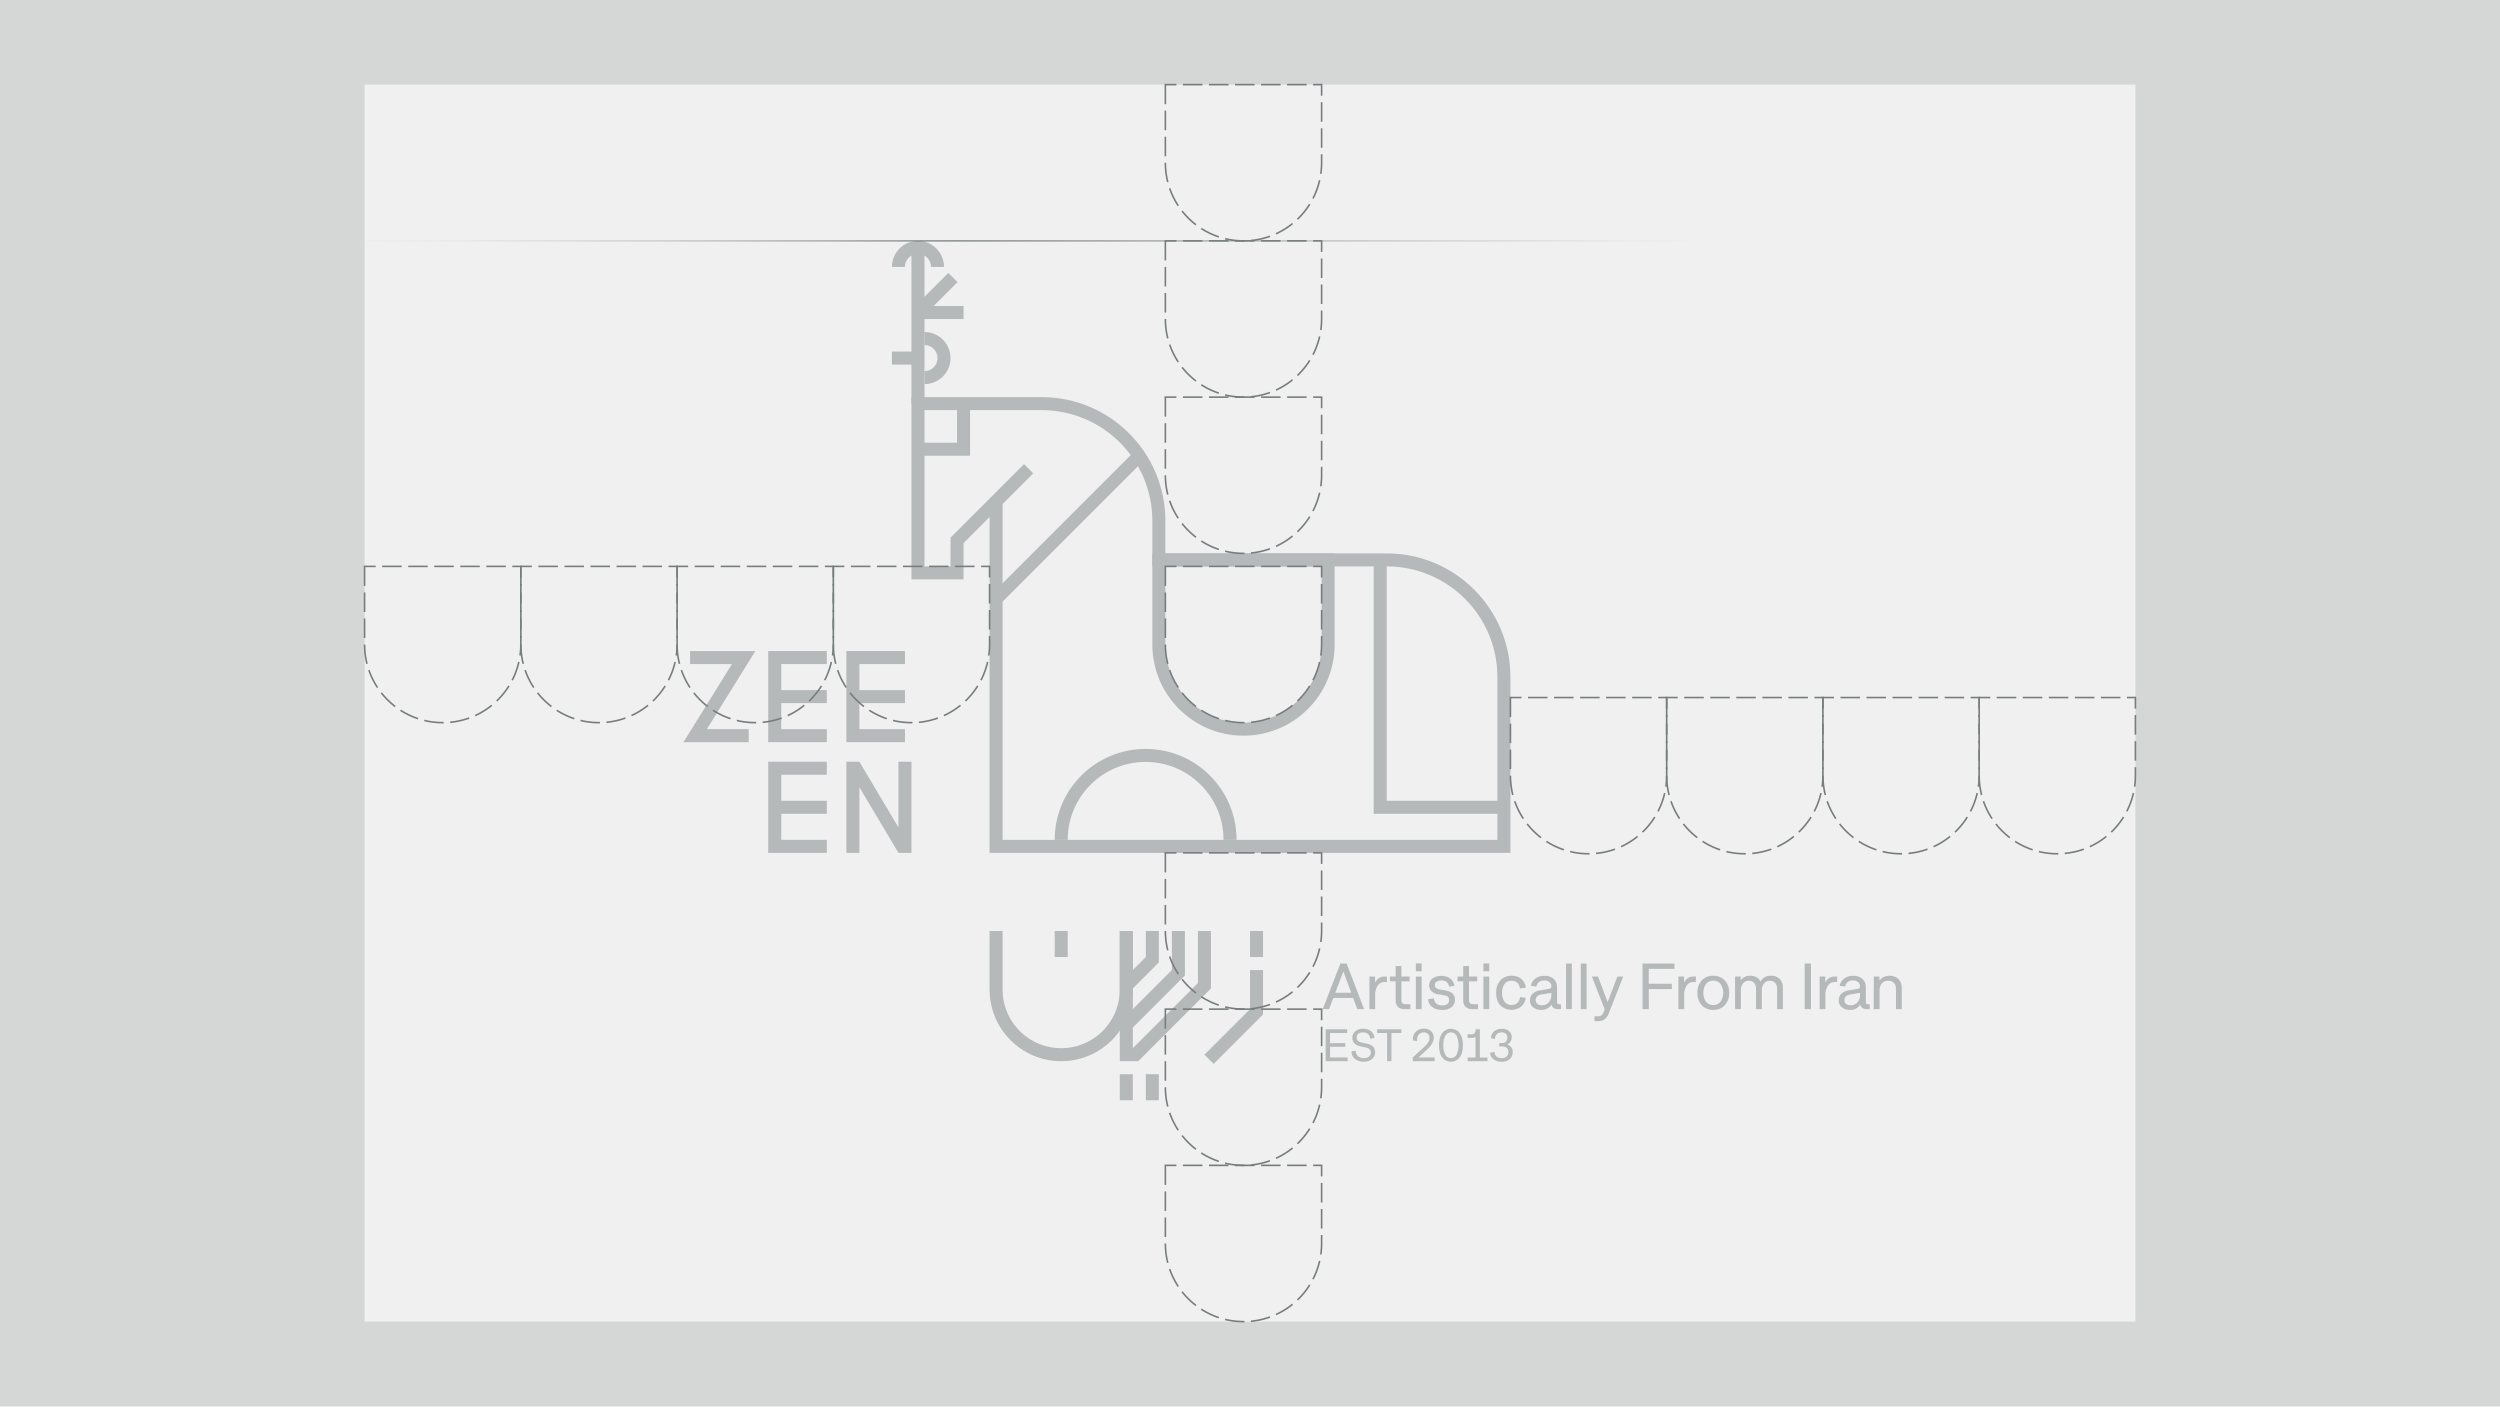
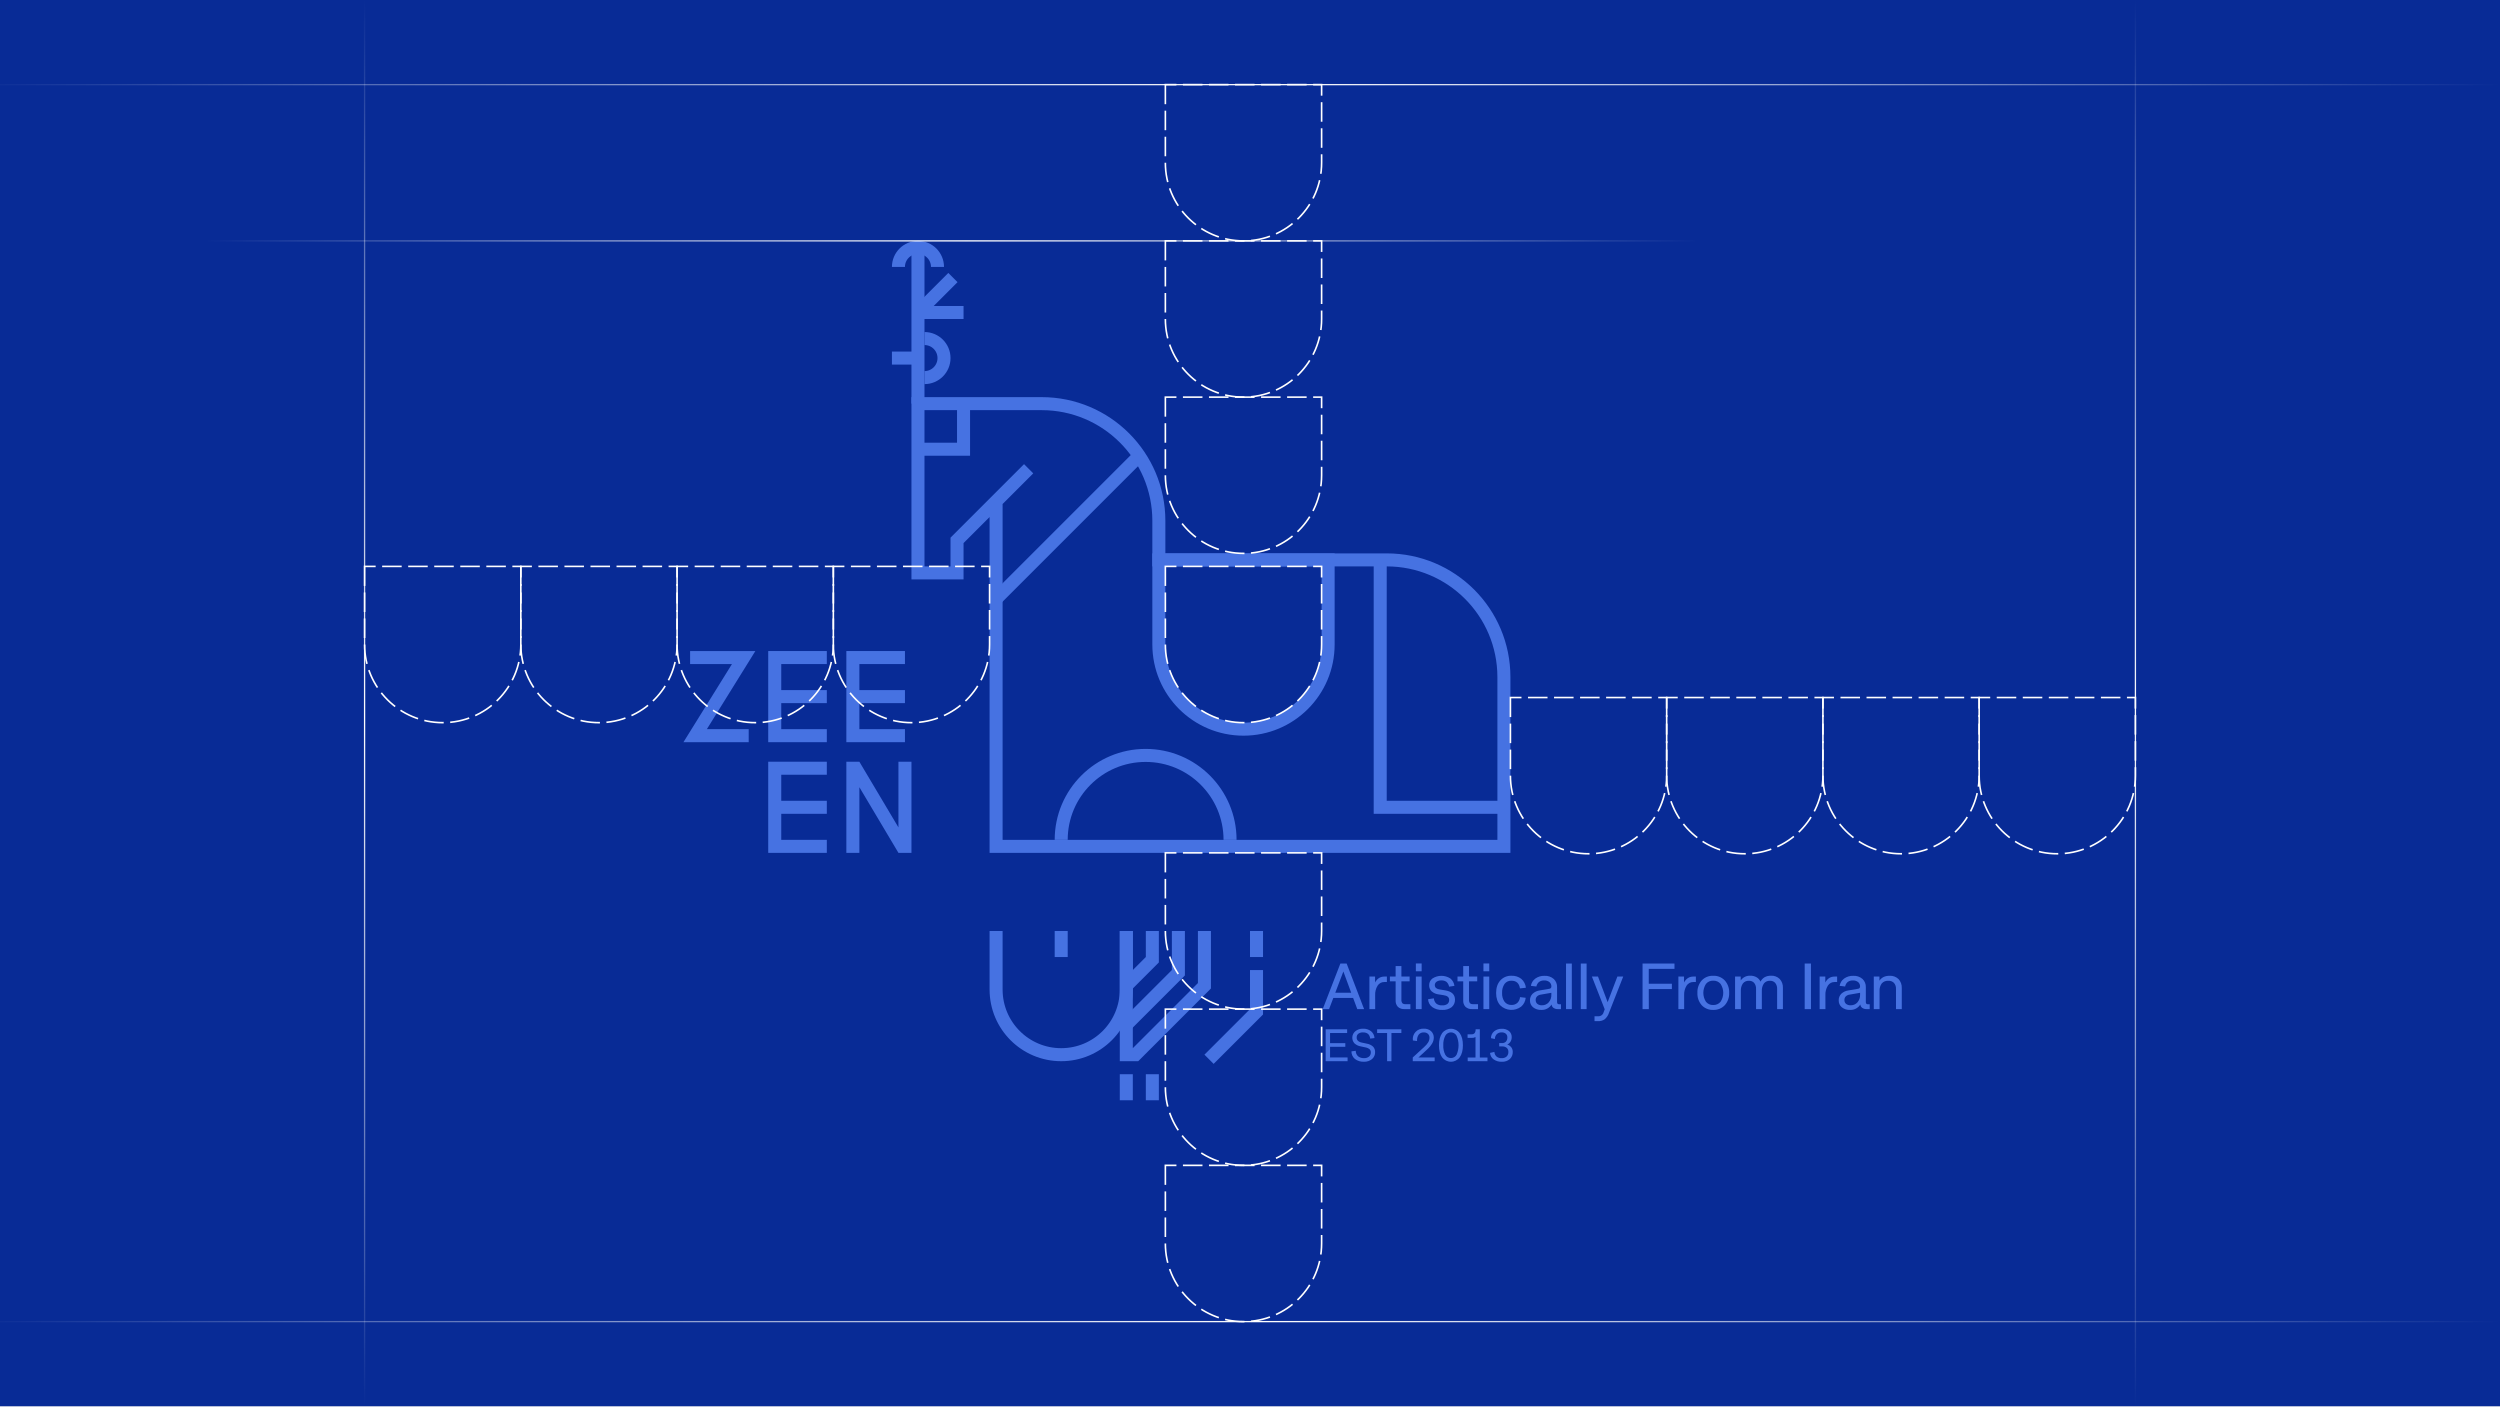
- <svg xmlns="http://www.w3.org/2000/svg" viewBox="0 0 1920 1080">
+ <svg xmlns="http://www.w3.org/2000/svg" xmlns:xlink="http://www.w3.org/1999/xlink" viewBox="0 0 1920 1080">
  <defs>
-     <style>.cls-1,.cls-2,.cls-4,.cls-6{fill:none;stroke-miterlimit:10;}.cls-1,.cls-2{stroke:#b5b9ba;}.cls-1{stroke-width:10px;}.cls-2{stroke-width:10px;}.cls-3{fill:#b5b9ba;}.cls-4{stroke:url(#linear-gradient);}.cls-5{fill:#d5d7d7;}.cls-6{stroke:#777d7e;stroke-width:1.25px;stroke-dasharray:15 5;}</style>
+     <style>.cls-1{fill:#082b96;}.cls-10,.cls-2,.cls-3,.cls-5,.cls-6,.cls-7,.cls-8,.cls-9{fill:none;stroke-miterlimit:10;}.cls-2,.cls-3{stroke:#4672e2;}.cls-2{stroke-width:10px;}.cls-3{stroke-width:10px;}.cls-4{fill:#4672e2;}.cls-5{stroke:url(#linear-gradient);}.cls-6{stroke:url(#linear-gradient-2);}.cls-7{stroke:url(#linear-gradient-3);}.cls-8{stroke:url(#linear-gradient-4);}.cls-9{stroke:url(#linear-gradient-5);}.cls-10{stroke:#fff;stroke-width:1.25px;stroke-dasharray:15 5;}</style>
    <linearGradient id="linear-gradient" x1="158.31" y1="185" x2="1303.16" y2="185" gradientUnits="userSpaceOnUse">
      <stop offset="0" stop-color="#fff" stop-opacity="0" />
-       <stop offset="0.5" stop-color="#777d7e" />
-       <stop offset="1" stop-color="#969b9c" stop-opacity="0" />
+       <stop offset="0.51" stop-color="#fff" />
+       <stop offset="1" stop-color="#fff" stop-opacity="0" />
    </linearGradient>
+     <linearGradient id="linear-gradient-2" x1="-21.15" y1="65" x2="1920" y2="65" xlink:href="#linear-gradient" />
+     <linearGradient id="linear-gradient-3" x1="-65.57" y1="-604.43" x2="1014.43" y2="-604.43" gradientTransform="translate(-324.43 65.57) rotate(90)" xlink:href="#linear-gradient" />
+     <linearGradient id="linear-gradient-4" x1="-65.57" y1="-1964.43" x2="1014.43" y2="-1964.43" gradientTransform="translate(-324.43 65.57) rotate(90)" xlink:href="#linear-gradient" />
+     <linearGradient id="linear-gradient-5" x1="-21.15" y1="1015" x2="1920" y2="1015" xlink:href="#linear-gradient" />
  </defs>
+   <g id="Background">
+     <rect class="cls-1" width="1920" height="1080" />
+   </g>
  <g id="Graphics">
-     <line class="cls-1" x1="705" y1="310" x2="705" y2="190" />
-     <line class="cls-1" x1="705" y1="240" x2="740" y2="240" />
-     <line class="cls-1" x1="705" y1="240" x2="731.85" y2="213.15" />
-     <line class="cls-1" x1="702.19" y1="275" x2="685" y2="275" />
-     <path class="cls-1" d="M710,260a15,15,0,0,1,0,30" />
-     <path class="cls-1" d="M720,205a15,15,0,0,0-30,0" />
-     <path class="cls-1" d="M815,645a64.84,64.84,0,0,1,64.84-64.84h0A64.84,64.84,0,0,1,944.68,645" />
-     <line class="cls-1" x1="875" y1="350" x2="765" y2="460" />
-     <path class="cls-1" d="M790,360l-55,55v25H705V310h95a90,90,0,0,1,90,90v30h175a90,90,0,0,1,90,90V650H765V385" />
-     <polyline class="cls-1" points="1155 620 1060 620 1060 430" />
-     <path class="cls-1" d="M890,430h130a0,0,0,0,1,0,0v65a65,65,0,0,1-65,65h0a65,65,0,0,1-65-65V430A0,0,0,0,1,890,430Z" />
-     <polyline class="cls-1" points="740 310 740 345 705 345" />
-     <path class="cls-1" d="M765,715v45a50,50,0,0,0,50,50h0a50,50,0,0,0,50-50V715" />
-     <polyline class="cls-1" points="928.53 813.53 965 777.07 965 745" />
-     <line class="cls-1" x1="815" y1="715" x2="815" y2="735" />
-     <line class="cls-1" x1="965" y1="735" x2="965" y2="715" />
-     <line class="cls-1" x1="865" y1="825" x2="865" y2="845" />
-     <line class="cls-1" x1="885" y1="845" x2="885" y2="825" />
-     <polyline class="cls-1" points="885 715 885 737.07 865 757.07" />
-     <polyline class="cls-1" points="905 715 905 747.07 865 787.07" />
-     <polyline class="cls-1" points="865 715 865 810 872.07 810 925 757.07 925 715" />
-     <polyline class="cls-2" points="530 505 571.13 505 533.87 565 575 565" />
-     <polyline class="cls-2" points="635 565 595 565 595 505 635 505" />
-     <line class="cls-2" x1="635" y1="535" x2="595" y2="535" />
-     <polyline class="cls-2" points="695 565 655 565 655 505 695 505" />
-     <line class="cls-2" x1="695" y1="535" x2="655" y2="535" />
-     <polyline class="cls-2" points="635 650 595 650 595 590 635 590" />
-     <line class="cls-2" x1="635" y1="620" x2="595" y2="620" />
-     <polyline class="cls-2" points="695 585 695 650 692.85 650 657.15 590 655 590 655 655" />
-     <path class="cls-3" d="M1039.19,766.4H1024l-3.27,8.6h-4.88l13.55-35h4.83l13.4,35h-5.25Zm-13.69-4h12.21l-6-16.31Z" />
-     <path class="cls-3" d="M1056.15,775h-4.44V750h4.34v4.54c1.63-3,4-4.54,7.16-4.54h1.92v4.2h-2a5.92,5.92,0,0,0-5.11,2.74,12.87,12.87,0,0,0-1.9,7.41Z" />
-     <path class="cls-3" d="M1067.44,753.66V750h4.4v-8.06h4.44V750h6.3v3.66h-6.3v14a4.21,4.21,0,0,0,.69,2.76,3.13,3.13,0,0,0,2.41.78h3.81V775h-4.49a7,7,0,0,1-5.11-1.73,6.68,6.68,0,0,1-1.75-5v-14.6Z" />
-     <path class="cls-3" d="M1091.82,745.94h-4.44v-6h4.44Zm0,29.06h-4.44V750h4.44Z" />
-     <path class="cls-3" d="M1107.6,775.61a12.17,12.17,0,0,1-7.71-2.23,8,8,0,0,1-3.13-6l4.45-.65a6.09,6.09,0,0,0,1.89,4.07,6.75,6.75,0,0,0,4.5,1.32,6.3,6.3,0,0,0,4-1.07,3.83,3.83,0,0,0,1.35-3.18q0-3-4.39-3.59l-3.59-.56a9.9,9.9,0,0,1-5.48-2.37,6.18,6.18,0,0,1-1.9-4.68,6.36,6.36,0,0,1,2.57-5.23,12.67,12.67,0,0,1,13.68,0,8.66,8.66,0,0,1,3.16,5.72l-4.1.59a6.41,6.41,0,0,0-2-3.68,6.22,6.22,0,0,0-3.94-1.11,6.15,6.15,0,0,0-3.69,1,3.18,3.18,0,0,0-.43,4.82,5.73,5.73,0,0,0,3,1.14l4,.66q7.59,1.23,7.59,7.16a7.15,7.15,0,0,1-2.61,5.8A10.86,10.86,0,0,1,1107.6,775.61Z" />
-     <path class="cls-3" d="M1119.36,753.66V750h4.39v-8.06h4.45V750h6.3v3.66h-6.3v14a4.21,4.21,0,0,0,.69,2.76,3.13,3.13,0,0,0,2.41.78h3.81V775h-4.5a7,7,0,0,1-5.1-1.73,6.69,6.69,0,0,1-1.76-5v-14.6Z" />
-     <path class="cls-3" d="M1143.74,745.94h-4.45v-6h4.45Zm0,29.06h-4.45V750h4.45Z" />
-     <path class="cls-3" d="M1160.82,771.8a6.39,6.39,0,0,0,4.51-1.58,6.89,6.89,0,0,0,2.05-4.43l4.35.51a10,10,0,0,1-3.46,6.78,12.32,12.32,0,0,1-16.1-1q-3.15-3.51-3.15-9.5t3.2-9.59a11,11,0,0,1,8.6-3.61,11.42,11.42,0,0,1,7.56,2.4,10.34,10.34,0,0,1,3.5,6.8l-4.55.51q-.9-5.91-6.56-5.91a6.27,6.27,0,0,0-5.28,2.47,11.24,11.24,0,0,0-1.88,6.93,10.74,10.74,0,0,0,1.9,6.78A6.34,6.34,0,0,0,1160.82,771.8Z" />
-     <path class="cls-3" d="M1197.62,771.29h1.2V775h-2.42a5.59,5.59,0,0,1-3.3-.94,3.52,3.52,0,0,1-1.49-2.6,8.75,8.75,0,0,1-7.91,4.15,9.35,9.35,0,0,1-6.29-2,6.58,6.58,0,0,1-2.4-5.26,7,7,0,0,1,2-5.12,9.92,9.92,0,0,1,5.59-2.6l7.3-1.24a1.69,1.69,0,0,0,1.56-1.81,4.2,4.2,0,0,0-1.47-3.31,5.88,5.88,0,0,0-4-1.28,6.47,6.47,0,0,0-4,1.14,5.94,5.94,0,0,0-2.05,3.5l-4.22-.49a8.55,8.55,0,0,1,3.4-5.59,11.4,11.4,0,0,1,7.07-2.12,10,10,0,0,1,7.07,2.39,8.26,8.26,0,0,1,2.57,6.37v11.26a2,2,0,0,0,.42,1.46A2,2,0,0,0,1197.62,771.29Zm-18.21-3.3a3.69,3.69,0,0,0,1.27,3,5.33,5.33,0,0,0,3.54,1.07,6.68,6.68,0,0,0,5.21-2.28,8.48,8.48,0,0,0,2-5.87v-1.44l-8,1.39a5.14,5.14,0,0,0-3,1.39A3.79,3.79,0,0,0,1179.41,768Z" />
-     <path class="cls-3" d="M1207.15,775h-4.44V740h4.44Z" />
-     <path class="cls-3" d="M1218.5,775h-4.45V740h4.45Z" />
-     <path class="cls-3" d="M1231.59,777.34l.83-2.2L1222.58,750h4.69l7.4,19.65,7.47-19.65h4.49l-10.91,27.8a10.82,10.82,0,0,1-3.39,5.06,8.5,8.5,0,0,1-5.16,1.39h-2.58v-3.76h2.58a4.11,4.11,0,0,0,4.42-3.15Z" />
-     <path class="cls-3" d="M1266.29,775h-4.81V740H1286v4.1h-19.75v11.4H1284v4.1h-17.75Z" />
-     <path class="cls-3" d="M1293.43,775H1289V750h4.34v4.54c1.63-3,4-4.54,7.16-4.54h1.93v4.2h-2a5.92,5.92,0,0,0-5.11,2.74,12.87,12.87,0,0,0-1.9,7.41Z" />
-     <path class="cls-3" d="M1303.61,762.5a13.52,13.52,0,0,1,3.29-9.5,11.46,11.46,0,0,1,8.86-3.61,11.61,11.61,0,0,1,8.89,3.61,13.32,13.32,0,0,1,3.35,9.5,13.47,13.47,0,0,1-3.35,9.49,11.62,11.62,0,0,1-8.89,3.62,11.47,11.47,0,0,1-8.86-3.62A13.5,13.5,0,0,1,1303.61,762.5Zm17.79,6.84a12.4,12.4,0,0,0,0-13.69,6.87,6.87,0,0,0-5.64-2.5,6.8,6.8,0,0,0-5.59,2.5,12.67,12.67,0,0,0,0,13.71,6.8,6.8,0,0,0,5.6,2.49A6.88,6.88,0,0,0,1321.4,769.34Z" />
-     <path class="cls-3" d="M1353.09,761.2V775h-4.44V759.59a7,7,0,0,0-1.43-4.69,5,5,0,0,0-4-1.66,5.56,5.56,0,0,0-4.65,2,9.4,9.4,0,0,0-1.6,5.92V775h-4.44V750h4.34v3a8.41,8.41,0,0,1,7.35-3.66,9.31,9.31,0,0,1,4.77,1.16,7.46,7.46,0,0,1,3.07,3.35q2.46-4.51,8.06-4.51a8.9,8.9,0,0,1,6.72,2.52,9.52,9.52,0,0,1,2.43,6.88V775h-4.44V759.59a6.94,6.94,0,0,0-1.44-4.69,5.08,5.08,0,0,0-4-1.66,5.54,5.54,0,0,0-4.65,2A9.4,9.4,0,0,0,1353.09,761.2Z" />
-     <path class="cls-3" d="M1390.82,775H1386V740h4.81Z" />
-     <path class="cls-3" d="M1401.93,775h-4.45V750h4.35v4.54q2.45-4.54,7.15-4.54h1.93v4.2h-2a5.91,5.91,0,0,0-5.1,2.74,12.79,12.79,0,0,0-1.9,7.41Z" />
-     <path class="cls-3" d="M1434.73,771.29h1.2V775h-2.42a5.58,5.58,0,0,1-3.29-.94,3.49,3.49,0,0,1-1.49-2.6,8.77,8.77,0,0,1-7.91,4.15,9.36,9.36,0,0,1-6.3-2,6.57,6.57,0,0,1-2.39-5.26,7,7,0,0,1,1.95-5.12,10,10,0,0,1,5.59-2.6l7.3-1.24a1.69,1.69,0,0,0,1.56-1.81,4.22,4.22,0,0,0-1.46-3.31,5.9,5.9,0,0,0-4-1.28,6.44,6.44,0,0,0-4,1.14,5.85,5.85,0,0,0-2,3.5l-4.23-.49a8.56,8.56,0,0,1,3.41-5.59,11.38,11.38,0,0,1,7.07-2.12,9.93,9.93,0,0,1,7.06,2.39,8.27,8.27,0,0,1,2.58,6.37v11.26a2.07,2.07,0,0,0,.41,1.46A2,2,0,0,0,1434.73,771.29Zm-18.21-3.3a3.69,3.69,0,0,0,1.27,3,5.36,5.36,0,0,0,3.54,1.07,6.67,6.67,0,0,0,5.21-2.28,8.48,8.48,0,0,0,2-5.87v-1.44l-8,1.39a5.17,5.17,0,0,0-3,1.39A3.83,3.83,0,0,0,1416.52,768Z" />
-     <path class="cls-3" d="M1460.56,758.79V775h-4.44V759.59a6.67,6.67,0,0,0-1.53-4.7,5.68,5.68,0,0,0-4.38-1.65,6.16,6.16,0,0,0-5,2,9,9,0,0,0-1.71,5.93V775h-4.44V750h4.34v3.15q2.57-3.76,7.79-3.76a9.21,9.21,0,0,1,6.86,2.52A9.39,9.39,0,0,1,1460.56,758.79Z" />
-     <path class="cls-3" d="M1034.94,815h-16.83V790.49h16.49v2.87h-13.12v7.78h11.72v2.8h-11.72v8.18h13.46Z" />
-     <path class="cls-3" d="M1047.57,815.42a10.74,10.74,0,0,1-7-2.13,7.41,7.41,0,0,1-2.66-5.85l3.29-.42a5.61,5.61,0,0,0,1.77,4.19,6.81,6.81,0,0,0,4.63,1.44,5.69,5.69,0,0,0,3.8-1.18,4,4,0,0,0,1.39-3.19,3.26,3.26,0,0,0-1-2.52,7.32,7.32,0,0,0-3.37-1.41l-3.26-.7a9.43,9.43,0,0,1-5-2.41,6.49,6.49,0,0,1,.67-9.2,8.78,8.78,0,0,1,5.95-2A9.44,9.44,0,0,1,1053,792a7.34,7.34,0,0,1,2.62,5.23l-3.31.41q-.58-4.76-5.47-4.75a5.61,5.61,0,0,0-3.63,1,3.49,3.49,0,0,0-1.29,2.86,3.44,3.44,0,0,0,.94,2.56,6,6,0,0,0,3,1.39l3.81.82a9.36,9.36,0,0,1,4.85,2.29,5.86,5.86,0,0,1,1.56,4.29,6.73,6.73,0,0,1-2.34,5.25A9.15,9.15,0,0,1,1047.57,815.42Z" />
-     <path class="cls-3" d="M1057.64,790.49h18.61v2.87h-7.62V815h-3.33V793.36h-7.66Z" />
-     <path class="cls-3" d="M1097.84,797a3.87,3.87,0,0,0-1.17-3,4.39,4.39,0,0,0-3.11-1.1,4.72,4.72,0,0,0-4,1.68,7.59,7.59,0,0,0-1.26,4.93l-3.21-.42a7.93,7.93,0,0,1,8.42-9.06,7.78,7.78,0,0,1,5.57,1.91,6.61,6.61,0,0,1,2.07,5,8.84,8.84,0,0,1-1.24,4.41,21.23,21.23,0,0,1-4,4.77l-6.54,6h12.45V815H1085v-2.88l8.81-8.08a15.4,15.4,0,0,0,3.09-3.6A7,7,0,0,0,1097.84,797Z" />
-     <path class="cls-3" d="M1105.14,802.74c0-3.91.81-7,2.41-9.28a8.45,8.45,0,0,1,13.52,0c1.63,2.22,2.44,5.32,2.44,9.28s-.81,7-2.44,9.28a8.47,8.47,0,0,1-13.53.05Q1105.14,808.73,1105.14,802.74Zm13.51,7.31a18.23,18.23,0,0,0,0-14.6,4.91,4.91,0,0,0-8.66,0,14.32,14.32,0,0,0-1.54,7.24,14.53,14.53,0,0,0,1.51,7.32,4.76,4.76,0,0,0,4.33,2.56A4.81,4.81,0,0,0,1118.65,810.05Z" />
-     <path class="cls-3" d="M1142.37,815h-15.19v-2.81h6V796.45a5.23,5.23,0,0,1-2.8.65h-3.28v-2.75h3.07a2.89,2.89,0,0,0,2.35-.93,4.59,4.59,0,0,0,.76-2.93h3.23v21.7h5.88Z" />
-     <path class="cls-3" d="M1158.43,807.82a3.84,3.84,0,0,0-1.27-3.08,5.27,5.27,0,0,0-3.57-1.09h-2.2V801.1h2.1a4,4,0,0,0,3.07-1.16,4.59,4.59,0,0,0,1.08-3.25,3.55,3.55,0,0,0-1.18-2.82,4.81,4.81,0,0,0-3.23-1,5.07,5.07,0,0,0-3.69,1.35,5.31,5.31,0,0,0-1.48,3.76l-3-.67a6.74,6.74,0,0,1,2.38-5.21,8.83,8.83,0,0,1,5.91-2,8.31,8.31,0,0,1,5.58,1.75,5.86,5.86,0,0,1,2.06,4.69,6.47,6.47,0,0,1-.9,3.42,5.58,5.58,0,0,1-2.53,2.24,6.32,6.32,0,0,1,3.15,2.17,5.76,5.76,0,0,1,1.08,3.5,7.08,7.08,0,0,1-2.27,5.51,8.77,8.77,0,0,1-6.12,2.06,10.36,10.36,0,0,1-6.3-1.83,6.64,6.64,0,0,1-2.74-5l3.34-.74a5.06,5.06,0,0,0,1.64,3.56,5.85,5.85,0,0,0,3.94,1.24,5.36,5.36,0,0,0,3.81-1.28A4.57,4.57,0,0,0,1158.43,807.82Z" />
-     <line class="cls-4" x1="158.31" y1="185" x2="1303.16" y2="185" />
-     <path class="cls-5" d="M0,0V1080H1920V0ZM1640,1015H280V65H1640Z" />
-     <path class="cls-6" d="M895,185v60a60,60,0,0,0,120,0V185Z" />
-     <path class="cls-6" d="M895,305v60a60,60,0,0,0,120,0V305Z" />
-     <path class="cls-6" d="M895,65v60a60,60,0,0,0,120,0V65Z" />
-     <path class="cls-6" d="M640,435v60a60,60,0,0,0,120,0V435Z" />
-     <path class="cls-6" d="M400,435v60a60,60,0,0,0,120,0V435Z" />
-     <path class="cls-6" d="M280,435v60a60,60,0,0,0,120,0V435Z" />
-     <path class="cls-6" d="M520,435v60a60,60,0,0,0,120,0V435Z" />
-     <path class="cls-6" d="M1160,535.7v60a60,60,0,0,0,120,0v-60Z" />
-     <path class="cls-6" d="M1280,535.7v60a60,60,0,0,0,120,0v-60Z" />
-     <path class="cls-6" d="M1400,535.7v60a60,60,0,0,0,120,0v-60Z" />
-     <path class="cls-6" d="M1520,535.7v60a60,60,0,0,0,120,0v-60Z" />
-     <path class="cls-6" d="M895,775v60a60,60,0,0,0,120,0V775Z" />
-     <path class="cls-6" d="M895,895v60a60,60,0,0,0,120,0V895Z" />
-     <path class="cls-6" d="M895,655v60a60,60,0,0,0,120,0V655Z" />
-     <path class="cls-6" d="M895,435v60a60,60,0,0,0,120,0V435Z" />
+     <line class="cls-2" x1="705" y1="310" x2="705" y2="190" />
+     <line class="cls-2" x1="705" y1="240" x2="740" y2="240" />
+     <line class="cls-2" x1="705" y1="240" x2="731.85" y2="213.15" />
+     <line class="cls-2" x1="702.19" y1="275" x2="685" y2="275" />
+     <path class="cls-2" d="M710,260a15,15,0,0,1,0,30" />
+     <path class="cls-2" d="M720,205a15,15,0,0,0-30,0" />
+     <path class="cls-2" d="M815,645a64.84,64.84,0,0,1,64.84-64.84h0A64.84,64.84,0,0,1,944.68,645" />
+     <line class="cls-2" x1="875" y1="350" x2="765" y2="460" />
+     <path class="cls-2" d="M790,360l-55,55v25H705V310h95a90,90,0,0,1,90,90v30h175a90,90,0,0,1,90,90V650H765V385" />
+     <polyline class="cls-2" points="1155 620 1060 620 1060 430" />
+     <path class="cls-2" d="M890,430h130a0,0,0,0,1,0,0v65a65,65,0,0,1-65,65h0a65,65,0,0,1-65-65V430a0,0,0,0,1,0,0Z" />
+     <polyline class="cls-2" points="740 310 740 345 705 345" />
+     <path class="cls-2" d="M765,715v45a50,50,0,0,0,50,50h0a50,50,0,0,0,50-50V715" />
+     <polyline class="cls-2" points="928.53 813.53 965 777.07 965 745" />
+     <line class="cls-2" x1="815" y1="715" x2="815" y2="735" />
+     <line class="cls-2" x1="965" y1="735" x2="965" y2="715" />
+     <line class="cls-2" x1="865" y1="825" x2="865" y2="845" />
+     <line class="cls-2" x1="885" y1="845" x2="885" y2="825" />
+     <polyline class="cls-2" points="885 715 885 737.07 865 757.07" />
+     <polyline class="cls-2" points="905 715 905 747.07 865 787.07" />
+     <polyline class="cls-2" points="865 715 865 810 872.07 810 925 757.07 925 715" />
+     <polyline class="cls-3" points="530 505 571.13 505 533.87 565 575 565" />
+     <polyline class="cls-3" points="635 565 595 565 595 505 635 505" />
+     <line class="cls-3" x1="635" y1="535" x2="595" y2="535" />
+     <polyline class="cls-3" points="695 565 655 565 655 505 695 505" />
+     <line class="cls-3" x1="695" y1="535" x2="655" y2="535" />
+     <polyline class="cls-3" points="635 650 595 650 595 590 635 590" />
+     <line class="cls-3" x1="635" y1="620" x2="595" y2="620" />
+     <polyline class="cls-3" points="695 585 695 650 692.85 650 657.15 590 655 590 655 655" />
+     <path class="cls-4" d="M1039.19,766.4H1024l-3.27,8.6h-4.88l13.55-35h4.83l13.4,35h-5.25Zm-13.69-4h12.21l-6-16.31Z" />
+     <path class="cls-4" d="M1056.15,775h-4.44V750h4.34v4.54c1.63-3,4-4.54,7.16-4.54h1.92v4.2h-2a5.92,5.92,0,0,0-5.11,2.74,12.87,12.87,0,0,0-1.9,7.41Z" />
+     <path class="cls-4" d="M1067.44,753.66V750h4.4v-8.06h4.44V750h6.3v3.66h-6.3v14a4.21,4.21,0,0,0,.69,2.76,3.13,3.13,0,0,0,2.41.78h3.81V775h-4.49a7,7,0,0,1-5.11-1.73,6.68,6.68,0,0,1-1.75-5v-14.6Z" />
+     <path class="cls-4" d="M1091.82,745.94h-4.44v-6h4.44Zm0,29.06h-4.44V750h4.44Z" />
+     <path class="cls-4" d="M1107.6,775.61a12.17,12.17,0,0,1-7.71-2.23,8,8,0,0,1-3.13-6l4.45-.65a6.09,6.09,0,0,0,1.89,4.07,6.75,6.75,0,0,0,4.5,1.32,6.3,6.3,0,0,0,4-1.07,3.83,3.83,0,0,0,1.35-3.18q0-3-4.39-3.59l-3.59-.56a9.9,9.9,0,0,1-5.48-2.37,6.18,6.18,0,0,1-1.9-4.68,6.36,6.36,0,0,1,2.57-5.23,12.67,12.67,0,0,1,13.68,0,8.66,8.66,0,0,1,3.16,5.72l-4.1.59a6.41,6.41,0,0,0-2-3.68,6.22,6.22,0,0,0-3.94-1.11,6.15,6.15,0,0,0-3.69,1,3.18,3.18,0,0,0-.43,4.82,5.73,5.73,0,0,0,3,1.14l4,.66q7.59,1.23,7.59,7.16a7.15,7.15,0,0,1-2.61,5.8A10.86,10.86,0,0,1,1107.6,775.61Z" />
+     <path class="cls-4" d="M1119.36,753.66V750h4.39v-8.06h4.45V750h6.3v3.66h-6.3v14a4.21,4.21,0,0,0,.69,2.76,3.13,3.13,0,0,0,2.41.78h3.81V775h-4.5a7,7,0,0,1-5.1-1.73,6.69,6.69,0,0,1-1.76-5v-14.6Z" />
+     <path class="cls-4" d="M1143.74,745.94h-4.45v-6h4.45Zm0,29.06h-4.45V750h4.45Z" />
+     <path class="cls-4" d="M1160.82,771.8a6.39,6.39,0,0,0,4.51-1.58,6.89,6.89,0,0,0,2.05-4.43l4.35.51a10,10,0,0,1-3.46,6.78,12.32,12.32,0,0,1-16.1-1q-3.15-3.51-3.15-9.5t3.2-9.59a11,11,0,0,1,8.6-3.61,11.42,11.42,0,0,1,7.56,2.4,10.34,10.34,0,0,1,3.5,6.8l-4.55.51q-.9-5.91-6.56-5.91a6.27,6.27,0,0,0-5.28,2.47,11.24,11.24,0,0,0-1.88,6.93,10.74,10.74,0,0,0,1.9,6.78A6.34,6.34,0,0,0,1160.82,771.8Z" />
+     <path class="cls-4" d="M1197.62,771.29h1.2V775h-2.42a5.59,5.59,0,0,1-3.3-.94,3.52,3.52,0,0,1-1.49-2.6,8.75,8.75,0,0,1-7.91,4.15,9.35,9.35,0,0,1-6.29-2,6.58,6.58,0,0,1-2.4-5.26,7,7,0,0,1,2-5.12,9.92,9.92,0,0,1,5.59-2.6l7.3-1.24a1.69,1.69,0,0,0,1.56-1.81,4.2,4.2,0,0,0-1.47-3.31,5.88,5.88,0,0,0-4-1.28,6.47,6.47,0,0,0-4,1.14,5.94,5.94,0,0,0-2.05,3.5l-4.22-.49a8.55,8.55,0,0,1,3.4-5.59,11.4,11.4,0,0,1,7.07-2.12,10,10,0,0,1,7.07,2.39,8.26,8.26,0,0,1,2.57,6.37v11.26a2,2,0,0,0,.42,1.46A2,2,0,0,0,1197.62,771.29Zm-18.21-3.3a3.69,3.69,0,0,0,1.27,3,5.33,5.33,0,0,0,3.54,1.07,6.68,6.68,0,0,0,5.21-2.28,8.48,8.48,0,0,0,2-5.87v-1.44l-8,1.39a5.14,5.14,0,0,0-3,1.39A3.79,3.79,0,0,0,1179.41,768Z" />
+     <path class="cls-4" d="M1207.15,775h-4.44V740h4.44Z" />
+     <path class="cls-4" d="M1218.5,775h-4.45V740h4.45Z" />
+     <path class="cls-4" d="M1231.59,777.34l.83-2.2L1222.58,750h4.69l7.4,19.65,7.47-19.65h4.49l-10.91,27.8a10.82,10.82,0,0,1-3.39,5.06,8.5,8.5,0,0,1-5.16,1.39h-2.58v-3.76h2.58a4.11,4.11,0,0,0,4.42-3.15Z" />
+     <path class="cls-4" d="M1266.29,775h-4.81V740H1286v4.1h-19.75v11.4H1284v4.1h-17.75Z" />
+     <path class="cls-4" d="M1293.43,775H1289V750h4.34v4.54c1.63-3,4-4.54,7.16-4.54h1.93v4.2h-2a5.92,5.92,0,0,0-5.11,2.74,12.87,12.87,0,0,0-1.9,7.41Z" />
+     <path class="cls-4" d="M1303.61,762.5a13.52,13.52,0,0,1,3.29-9.5,11.46,11.46,0,0,1,8.86-3.61,11.61,11.61,0,0,1,8.89,3.61,13.32,13.32,0,0,1,3.35,9.5,13.47,13.47,0,0,1-3.35,9.49,11.62,11.62,0,0,1-8.89,3.62,11.47,11.47,0,0,1-8.86-3.62A13.5,13.5,0,0,1,1303.61,762.5Zm17.79,6.84a12.4,12.4,0,0,0,0-13.69,6.87,6.87,0,0,0-5.64-2.5,6.8,6.8,0,0,0-5.59,2.5,12.67,12.67,0,0,0,0,13.71,6.8,6.8,0,0,0,5.6,2.49A6.88,6.88,0,0,0,1321.4,769.34Z" />
+     <path class="cls-4" d="M1353.09,761.2V775h-4.44V759.59a7,7,0,0,0-1.43-4.69,5,5,0,0,0-4-1.66,5.56,5.56,0,0,0-4.65,2,9.4,9.4,0,0,0-1.6,5.92V775h-4.44V750h4.34v3a8.41,8.41,0,0,1,7.35-3.66,9.31,9.31,0,0,1,4.77,1.16,7.46,7.46,0,0,1,3.07,3.35q2.46-4.51,8.06-4.51a8.9,8.9,0,0,1,6.72,2.52,9.52,9.52,0,0,1,2.43,6.88V775h-4.44V759.59a6.94,6.94,0,0,0-1.44-4.69,5.08,5.08,0,0,0-4-1.66,5.54,5.54,0,0,0-4.65,2A9.4,9.4,0,0,0,1353.09,761.2Z" />
+     <path class="cls-4" d="M1390.82,775H1386V740h4.81Z" />
+     <path class="cls-4" d="M1401.93,775h-4.45V750h4.35v4.54q2.45-4.54,7.15-4.54h1.93v4.2h-2a5.91,5.91,0,0,0-5.1,2.74,12.79,12.79,0,0,0-1.9,7.41Z" />
+     <path class="cls-4" d="M1434.73,771.29h1.2V775h-2.42a5.58,5.58,0,0,1-3.29-.94,3.49,3.49,0,0,1-1.49-2.6,8.77,8.77,0,0,1-7.91,4.15,9.36,9.36,0,0,1-6.3-2,6.57,6.57,0,0,1-2.39-5.26,7,7,0,0,1,1.95-5.12,10,10,0,0,1,5.59-2.6l7.3-1.24a1.69,1.69,0,0,0,1.56-1.81,4.22,4.22,0,0,0-1.46-3.31,5.9,5.9,0,0,0-4-1.28,6.44,6.44,0,0,0-4,1.14,5.85,5.85,0,0,0-2,3.5l-4.23-.49a8.56,8.56,0,0,1,3.41-5.59,11.38,11.38,0,0,1,7.07-2.12,9.93,9.93,0,0,1,7.06,2.39,8.27,8.27,0,0,1,2.58,6.37v11.26a2.07,2.07,0,0,0,.41,1.46A2,2,0,0,0,1434.73,771.29Zm-18.21-3.3a3.69,3.69,0,0,0,1.27,3,5.36,5.36,0,0,0,3.54,1.07,6.67,6.67,0,0,0,5.21-2.28,8.48,8.48,0,0,0,2-5.87v-1.44l-8,1.39a5.17,5.17,0,0,0-3,1.39A3.83,3.83,0,0,0,1416.52,768Z" />
+     <path class="cls-4" d="M1460.56,758.79V775h-4.44V759.59a6.67,6.67,0,0,0-1.53-4.7,5.68,5.68,0,0,0-4.38-1.65,6.16,6.16,0,0,0-5,2,9,9,0,0,0-1.71,5.93V775h-4.44V750h4.34v3.15q2.57-3.76,7.79-3.76a9.21,9.21,0,0,1,6.86,2.52A9.39,9.39,0,0,1,1460.56,758.79Z" />
+     <path class="cls-4" d="M1034.94,815h-16.83V790.49h16.49v2.87h-13.12v7.78h11.72v2.8h-11.72v8.18h13.46Z" />
+     <path class="cls-4" d="M1047.57,815.42a10.74,10.74,0,0,1-7-2.13,7.41,7.41,0,0,1-2.66-5.85l3.29-.42a5.61,5.61,0,0,0,1.77,4.19,6.81,6.81,0,0,0,4.63,1.44,5.69,5.69,0,0,0,3.8-1.18,4,4,0,0,0,1.39-3.19,3.26,3.26,0,0,0-1-2.52,7.32,7.32,0,0,0-3.37-1.41l-3.26-.7a9.43,9.43,0,0,1-5-2.41,6.49,6.49,0,0,1,.67-9.2,8.78,8.78,0,0,1,5.95-2A9.44,9.44,0,0,1,1053,792a7.34,7.34,0,0,1,2.62,5.23l-3.31.41q-.58-4.76-5.47-4.75a5.61,5.61,0,0,0-3.63,1,3.49,3.49,0,0,0-1.29,2.86,3.44,3.44,0,0,0,.94,2.56,6,6,0,0,0,3,1.39l3.81.82a9.36,9.36,0,0,1,4.85,2.29,5.86,5.86,0,0,1,1.56,4.29,6.73,6.73,0,0,1-2.34,5.25A9.15,9.15,0,0,1,1047.57,815.42Z" />
+     <path class="cls-4" d="M1057.64,790.49h18.61v2.87h-7.62V815h-3.33V793.36h-7.66Z" />
+     <path class="cls-4" d="M1097.84,797a3.87,3.87,0,0,0-1.17-3,4.39,4.39,0,0,0-3.11-1.1,4.72,4.72,0,0,0-4,1.68,7.59,7.59,0,0,0-1.26,4.93l-3.21-.42a7.93,7.93,0,0,1,8.42-9.06,7.78,7.78,0,0,1,5.57,1.91,6.61,6.61,0,0,1,2.07,5,8.84,8.84,0,0,1-1.24,4.41,21.23,21.23,0,0,1-4,4.77l-6.54,6h12.45V815H1085v-2.88l8.81-8.08a15.4,15.4,0,0,0,3.09-3.6A7,7,0,0,0,1097.84,797Z" />
+     <path class="cls-4" d="M1105.14,802.74c0-3.91.81-7,2.41-9.28a8.45,8.45,0,0,1,13.52,0c1.63,2.22,2.44,5.32,2.44,9.28s-.81,7-2.44,9.28a8.47,8.47,0,0,1-13.53.05Q1105.14,808.73,1105.14,802.74Zm13.51,7.31a18.23,18.23,0,0,0,0-14.6,4.91,4.91,0,0,0-8.66,0,14.32,14.32,0,0,0-1.54,7.24,14.53,14.53,0,0,0,1.51,7.32,4.76,4.76,0,0,0,4.33,2.56A4.81,4.81,0,0,0,1118.65,810.05Z" />
+     <path class="cls-4" d="M1142.37,815h-15.19v-2.81h6V796.45a5.23,5.23,0,0,1-2.8.65h-3.28v-2.75h3.07a2.89,2.89,0,0,0,2.35-.93,4.59,4.59,0,0,0,.76-2.93h3.23v21.7h5.88Z" />
+     <path class="cls-4" d="M1158.43,807.82a3.84,3.84,0,0,0-1.27-3.08,5.27,5.27,0,0,0-3.57-1.09h-2.2V801.1h2.1a4,4,0,0,0,3.07-1.16,4.59,4.59,0,0,0,1.08-3.25,3.55,3.55,0,0,0-1.18-2.82,4.81,4.81,0,0,0-3.23-1,5.07,5.07,0,0,0-3.69,1.35,5.31,5.31,0,0,0-1.48,3.76l-3-.67a6.74,6.74,0,0,1,2.38-5.21,8.83,8.83,0,0,1,5.91-2,8.31,8.31,0,0,1,5.58,1.75,5.86,5.86,0,0,1,2.06,4.69,6.47,6.47,0,0,1-.9,3.42,5.58,5.58,0,0,1-2.53,2.24,6.32,6.32,0,0,1,3.15,2.17,5.76,5.76,0,0,1,1.08,3.5,7.08,7.08,0,0,1-2.27,5.51,8.77,8.77,0,0,1-6.12,2.06,10.36,10.36,0,0,1-6.3-1.83,6.64,6.64,0,0,1-2.74-5l3.34-.74a5.06,5.06,0,0,0,1.64,3.56,5.85,5.85,0,0,0,3.94,1.24,5.36,5.36,0,0,0,3.81-1.28A4.57,4.57,0,0,0,1158.43,807.82Z" />
+     <line class="cls-5" x1="158.31" y1="185" x2="1303.16" y2="185" />
+     <line class="cls-6" x1="-21.15" y1="65" x2="1920" y2="65" />
+     <line class="cls-7" x1="280" x2="280" y2="1080" />
+     <line class="cls-8" x1="1640" x2="1640" y2="1080" />
+     <line class="cls-9" x1="-21.15" y1="1015" x2="1920" y2="1015" />
+     <path class="cls-10" d="M895,185v60a60,60,0,0,0,120,0V185Z" />
+     <path class="cls-10" d="M895,305v60a60,60,0,0,0,120,0V305Z" />
+     <path class="cls-10" d="M895,65v60a60,60,0,0,0,120,0V65Z" />
+     <path class="cls-10" d="M640,435v60a60,60,0,0,0,120,0V435Z" />
+     <path class="cls-10" d="M400,435v60a60,60,0,0,0,120,0V435Z" />
+     <path class="cls-10" d="M280,435v60a60,60,0,0,0,120,0V435Z" />
+     <path class="cls-10" d="M520,435v60a60,60,0,0,0,120,0V435Z" />
+     <path class="cls-10" d="M1160,535.7v60a60,60,0,0,0,120,0v-60Z" />
+     <path class="cls-10" d="M1280,535.7v60a60,60,0,0,0,120,0v-60Z" />
+     <path class="cls-10" d="M1400,535.7v60a60,60,0,0,0,120,0v-60Z" />
+     <path class="cls-10" d="M1520,535.7v60a60,60,0,0,0,120,0v-60Z" />
+     <path class="cls-10" d="M895,775v60a60,60,0,0,0,120,0V775Z" />
+     <path class="cls-10" d="M895,895v60a60,60,0,0,0,120,0V895Z" />
+     <path class="cls-10" d="M895,655v60a60,60,0,0,0,120,0V655Z" />
+     <path class="cls-10" d="M895,435v60a60,60,0,0,0,120,0V435Z" />
  </g>
</svg>
